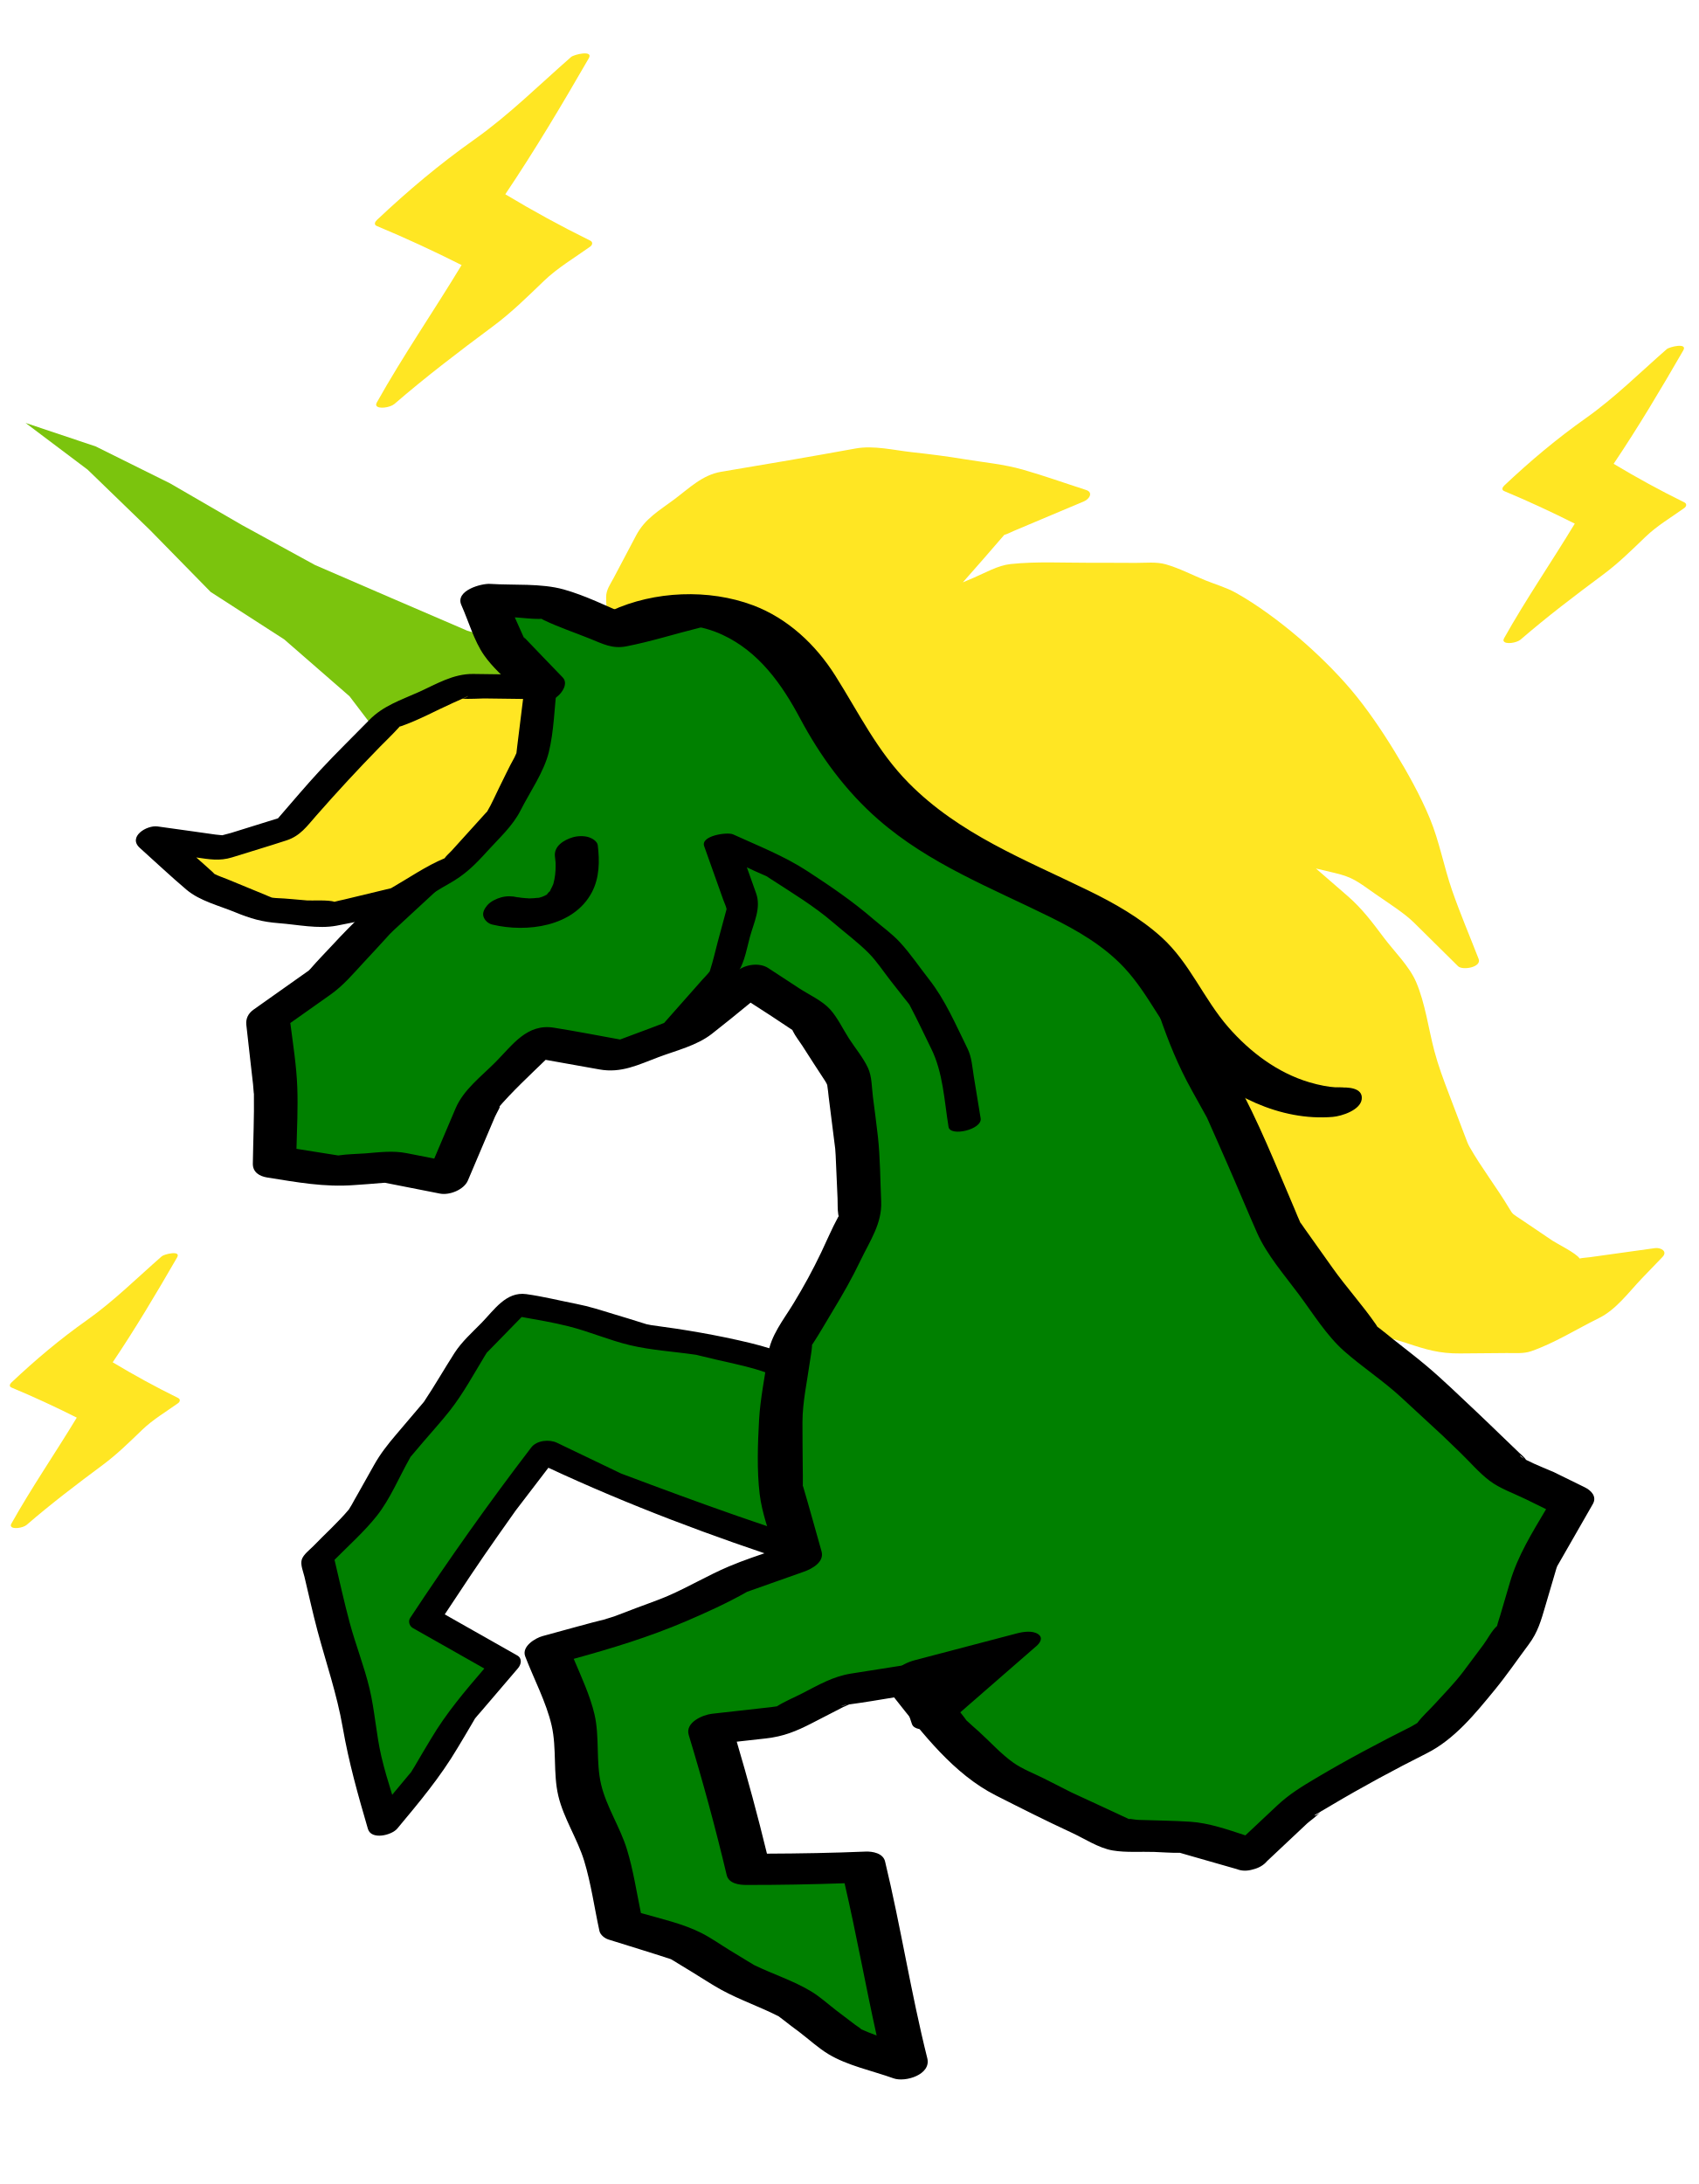
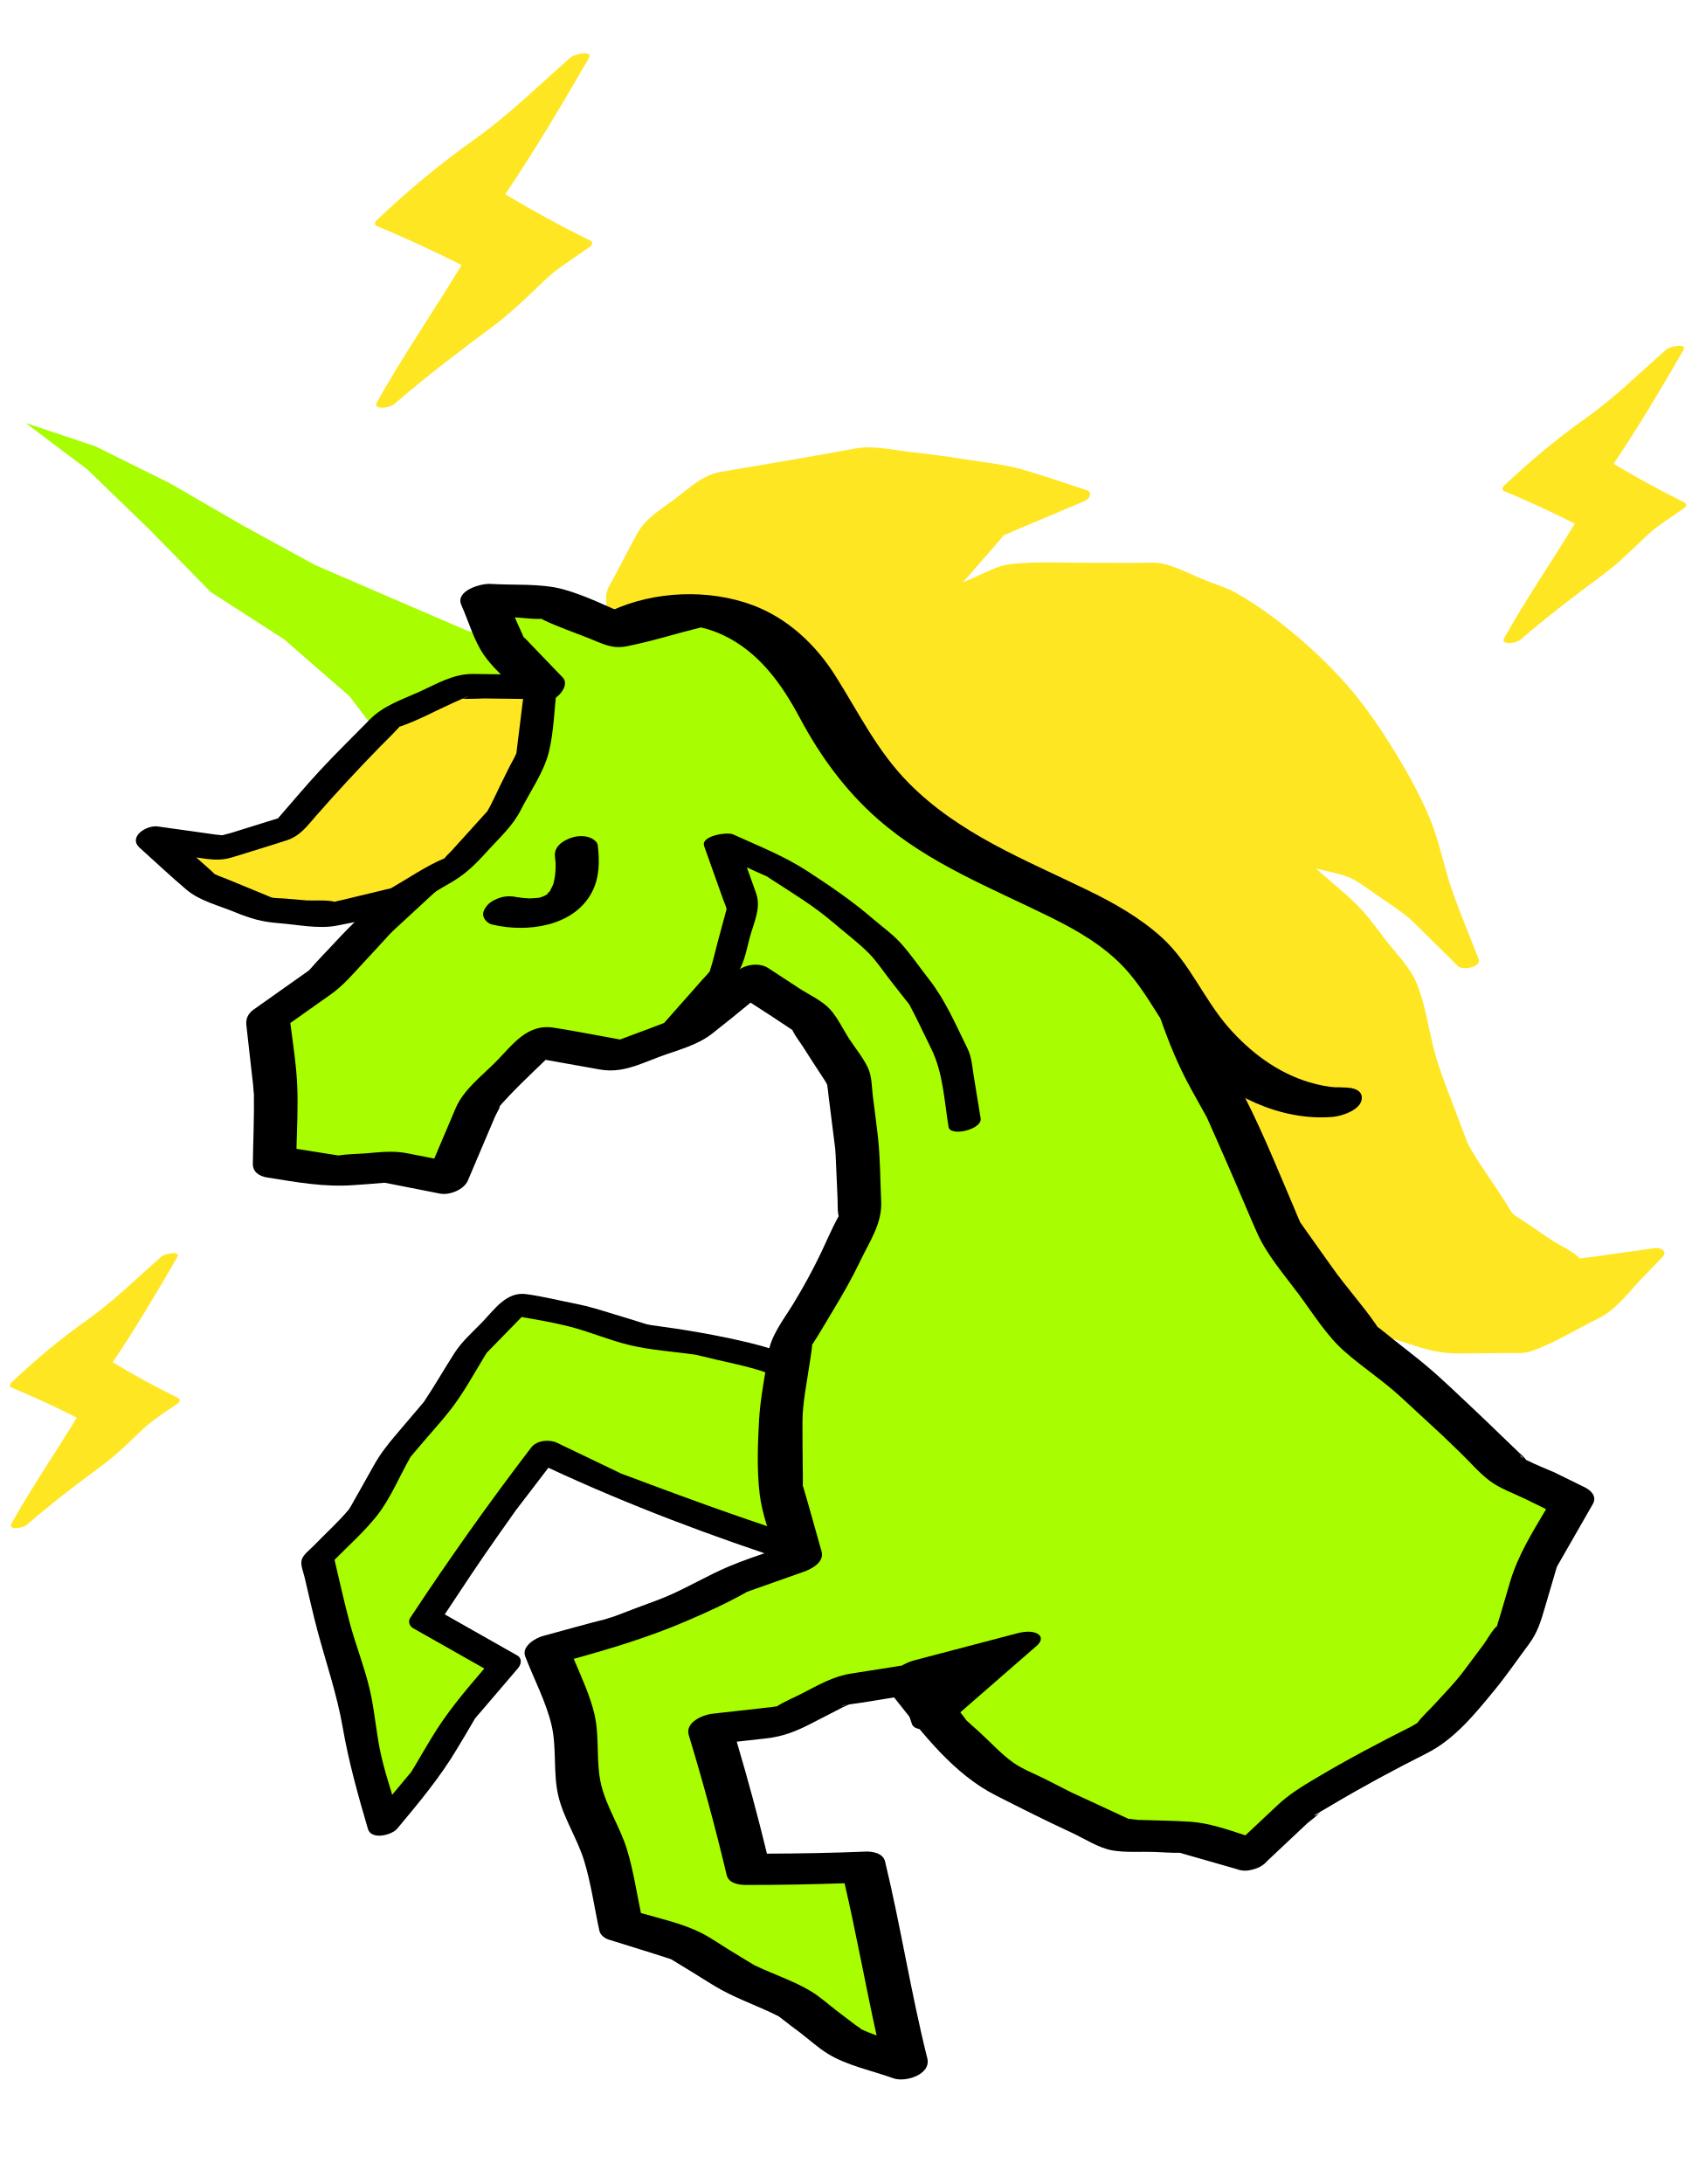
<svg xmlns="http://www.w3.org/2000/svg" height="180" viewBox="0 0 140 180" width="140">
  <g fill="none" fill-rule="evenodd">
    <path d="m0 0h140v180h-140z" />
-     <path d="m7.224 35.209 5.132 4.969 5.008 5.11 6.061 3.908 5.385 4.689 4.414 5.804 5.585 3.473 2.884-5.911 3.872-6.644-7.053-2.127-6.276-2.701-6.273-2.713-6.007-3.286-5.942-3.445-6.13-3.043-5.778-1.935z" fill="#7bc40d" transform="translate(0 3.5)" />
+     <path d="m7.224 35.209 5.132 4.969 5.008 5.11 6.061 3.908 5.385 4.689 4.414 5.804 5.585 3.473 2.884-5.911 3.872-6.644-7.053-2.127-6.276-2.701-6.273-2.713-6.007-3.286-5.942-3.445-6.13-3.043-5.778-1.935z" fill="#a8fd00" transform="translate(0 3.5)" />
    <g transform="translate(.205 3.6)">
      <path d="m136.208 99.267c-1.79.25-3.58.498-5.37.749-.256.035-.573.046-.843.107-.249-.425-1.918-1.252-2.235-1.468l-2.62-1.772c-.659-.446-.627-.352-.953-.898-1.027-1.723-2.274-3.321-3.265-5.062-.134-.235-.215-.457-.407-.966l-1.284-3.375c-.454-1.193-.887-2.343-1.212-3.574-.483-1.827-.753-3.927-1.496-5.662-.56-1.312-1.8-2.517-2.654-3.652-.956-1.272-1.786-2.394-2.98-3.433l-2.63-2.283 1.525.362c1.534.364 1.883.698 3.347 1.72 1.175.818 2.422 1.602 3.214 2.384l3.63 3.589c.368.364 1.962.087 1.697-.598-.731-1.885-1.53-3.756-2.193-5.665-.67-1.933-1.041-4.01-1.822-5.9-.772-1.876-1.871-3.843-2.933-5.576-1.04-1.698-2.274-3.518-3.562-5.04-1.28-1.512-2.862-3.053-4.37-4.338-1.522-1.298-3.387-2.684-5.131-3.658-.77-.43-1.69-.696-2.508-1.026-1.066-.433-2.155-1.005-3.263-1.32-.783-.225-1.663-.117-2.479-.12-1.285-.003-2.569-.014-3.854-.01-2.126.006-4.355-.12-6.466.106-1.057.113-2.085.724-3.054 1.135l-.88.374c1.143-1.298 2.287-2.594 3.41-3.908.017-.006.017-.008.038-.014.248-.07.494-.208.733-.309l2.257-.952 3.547-1.494c.445-.186.793-.74.165-.94-1.739-.56-3.468-1.179-5.223-1.68-1.547-.44-3.197-.59-4.786-.852-1.442-.238-2.87-.42-4.323-.578-1.515-.166-3.153-.58-4.667-.305-3.684.672-7.37 1.301-11.062 1.916-1.562.26-2.63 1.348-3.885 2.284-1.252.935-2.402 1.578-3.13 2.957-.618 1.167-1.234 2.334-1.85 3.502-.284.536-.624.985-.625 1.579-.006 1.94.684 4.082 1.004 6 .823 1.804 1.563 3.67 2.473 5.43.786 1.517 2.18 2.834 3.255 4.157 2.12 2.603 4.417 5.08 7.06 7.145 2.85 2.223 5.186 4.463 8.235 6.65 3.245 2.328 6.47 4.508 9.59 7.017.288.233.748.633 1.267 1.081l2.83 2.439c1.274 1.099 2.726 1.866 4.173 2.724 2.9 1.72 5.512 3.807 8.26 5.756 1.04.742 2.082 1.483 3.125 2.223.682.485.8.54 1.234 1.03 1.256 1.422 2.476 3.036 3.9 4.292 1.538 1.358 3.301 2.523 4.93 3.768 1.281.978 3.122 1.274 4.63 1.776 1.631.541 2.716.87 4.41.856 1.284-.012 2.568-.022 3.852-.032.662-.007 1.382.068 2.014-.15 1.91-.661 3.771-1.833 5.585-2.729 1.44-.71 2.458-2.143 3.557-3.287l1.682-1.748c.46-.478-.148-.797-.614-.734" fill="#ffe623" />
-       <path d="m67.819 110.348-4.855-1.921-5.158-1.237-5.284-.751-5.081-1.561-5.041-.985-3.639 3.729-2.848 4.549-3.47 4.085-2.65 4.712-3.836 3.973 1.348 5.587 1.629 5.406.969 5.568 1.54 5.276 3.468-4.158 2.859-4.818 3.627-4.242-6.538-3.702 3.105-4.706 3.191-4.523 3.517-4.597 5.467 2.621 5.438 1.974 5.435 2.001 5.467 1.918 5.59 1.496-1.459-5.238-1.234-5.331z" fill="green" />
+       <path d="m67.819 110.348-4.855-1.921-5.158-1.237-5.284-.751-5.081-1.561-5.041-.985-3.639 3.729-2.848 4.549-3.47 4.085-2.65 4.712-3.836 3.973 1.348 5.587 1.629 5.406.969 5.568 1.54 5.276 3.468-4.158 2.859-4.818 3.627-4.242-6.538-3.702 3.105-4.706 3.191-4.523 3.517-4.597 5.467 2.621 5.438 1.974 5.435 2.001 5.467 1.918 5.59 1.496-1.459-5.238-1.234-5.331z" fill="#a8fd00" />
      <path d="m51.079 117.879c-.042-.017-.071-.027-.088-.033-.132-.06-.262-.125-.392-.188l-1.755-.842-3.141-1.506c-.627-.3-1.665-.209-2.121.389-3.504 4.577-6.803 9.236-9.977 14.047-.188.285-.06.673.223.835 1.963 1.111 3.926 2.222 5.888 3.335-1.599 1.864-3.135 3.664-4.4 5.798-.456.77-.927 1.53-1.369 2.307-.037.065-.228.357-.261.426-.101.122-.205.244-.305.363l-1.26 1.512c-.328-1.054-.648-2.11-.896-3.174-.427-1.836-.534-3.745-.971-5.578-.436-1.826-1.14-3.593-1.629-5.405-.464-1.722-.846-3.471-1.257-5.208 1.17-1.18 2.455-2.327 3.482-3.618 1.105-1.395 1.845-3.206 2.721-4.752.037-.063.054-.097.065-.119.023-.024.053-.06.104-.12.318-.379.64-.755.96-1.132.727-.854 1.494-1.688 2.185-2.572 1.085-1.382 1.961-3 2.873-4.502.052-.085.108-.172.163-.26.024-.02.06-.058.115-.114l1.22-1.25 1.538-1.576c1.296.23 2.598.451 3.868.77 1.707.428 3.347 1.148 5.06 1.555 1.742.414 3.59.522 5.361.78.055.009.086.013.111.016l.141.036c.474.119.952.227 1.427.342 1.057.253 2.136.463 3.182.763 1.576.45 3.109 1.163 4.635 1.79 1.344 4.454 2.436 8.961 3.643 13.45-6.484-1.877-12.818-4.185-19.143-6.565m22.312 7.807c-1.456-5.23-2.67-10.497-4.249-15.692-.09-.296-.344-.46-.66-.526-2.293-.908-4.492-1.816-6.89-2.392-2.701-.647-5.36-1.098-8.117-1.461-.08-.011-.302-.06-.392-.078-.11-.033-.223-.065-.333-.103-.798-.262-1.608-.494-2.411-.74-1.01-.31-1.987-.626-3.02-.827-1.373-.268-2.754-.616-4.14-.808-1.665-.231-2.645 1.296-3.69 2.366-.785.803-1.63 1.548-2.239 2.495-.845 1.318-1.623 2.682-2.493 3.984-.012.016-.016.022-.023.036l-.032.037c-.175.215-.358.423-.537.633l-1.739 2.047c-.696.82-1.272 1.55-1.798 2.484l-1.335 2.375c-.171.305-.351.607-.514.916-.061.115-.23.36-.213.357-.895 1.068-1.973 2.031-2.938 3.031-.283.29-.845.711-.963 1.127-.12.422.123.981.221 1.39.358 1.489.682 2.99 1.078 4.47.72 2.684 1.604 5.228 2.08 7.969.498 2.867 1.258 5.557 2.076 8.356.276.943 1.958.527 2.416-.02 1.82-2.183 3.534-4.222 4.981-6.662.436-.732.882-1.46 1.307-2.201l.124-.215c.151-.193.322-.376.481-.56l3.06-3.58c.272-.32.37-.813-.061-1.056-1.991-1.129-3.984-2.256-5.975-3.384 1.43-2.169 2.862-4.33 4.359-6.453l1.419-2.01.08-.112.012-.016c.168-.223.34-.444.51-.666l2.163-2.828c6.631 3.09 13.52 5.673 20.483 7.934 1.903.617 3.877 1.056 5.811 1.573.645.172 2.378-.197 2.1-1.19" fill="#000" />
-       <path d="m102.764 149.268-4.994-1.433-5.652-.199-5.122-2.369-4.977-2.523-4.118-3.719-3.318-4.166-5.384.848-4.966 2.557-5.906.664 1.763 5.788 1.368 5.754 4.966.005 4.559-.188 1.276 5.291.84 5.489 1.365 5.44-4.984-1.792-4.162-3.161-4.665-2.147-4.389-2.671-5.299-1.669-1.256-5.769-2.13-5.341-.545-5.795-2.186-5.721 5.561-1.487 5.203-1.985 5.038-2.434 5.097-1.804-1.561-5.494-.038-6.03.839-6.06 3.181-5.237 2.519-5.266-.256-5.801-.714-5.667-3.11-4.807-4.846-3.168-4.864 3.938-6.11 2.3-6.515-1.165-4.952 4.995-2.647 6.23-4.71-.927-4.717.363-4.824-.766.091-6.017-.65-5.742 4.706-3.331 4.031-4.368 4.099-3.788-3.387-2.898 4.636-3.998 3.552-5.121 5.06-3.898-3.266-3.395-1.707-3.815 5.648.363 5.78 2.329 5.456-1.387 5.399-1.34 5.674.056 5.422 1.776 4.996 2.744 3.529 4.519 4.646 3.314 3.335 4.554 1.657 5.505 2.855 4.78 2.577 4.978 1.77 5.133 2.639 4.757 2.188 4.96 2.164 5.041 3.167 4.456 3.353 4.319 4.296 3.427 3.977 3.671 3.935 3.783 5.349 2.626-2.97 5.18-1.578 5.371-3.341 4.466-3.744 4.114-5.367 2.697-5.13 3.043z" fill="green" />
+       <path d="m102.764 149.268-4.994-1.433-5.652-.199-5.122-2.369-4.977-2.523-4.118-3.719-3.318-4.166-5.384.848-4.966 2.557-5.906.664 1.763 5.788 1.368 5.754 4.966.005 4.559-.188 1.276 5.291.84 5.489 1.365 5.44-4.984-1.792-4.162-3.161-4.665-2.147-4.389-2.671-5.299-1.669-1.256-5.769-2.13-5.341-.545-5.795-2.186-5.721 5.561-1.487 5.203-1.985 5.038-2.434 5.097-1.804-1.561-5.494-.038-6.03.839-6.06 3.181-5.237 2.519-5.266-.256-5.801-.714-5.667-3.11-4.807-4.846-3.168-4.864 3.938-6.11 2.3-6.515-1.165-4.952 4.995-2.647 6.23-4.71-.927-4.717.363-4.824-.766.091-6.017-.65-5.742 4.706-3.331 4.031-4.368 4.099-3.788-3.387-2.898 4.636-3.998 3.552-5.121 5.06-3.898-3.266-3.395-1.707-3.815 5.648.363 5.78 2.329 5.456-1.387 5.399-1.34 5.674.056 5.422 1.776 4.996 2.744 3.529 4.519 4.646 3.314 3.335 4.554 1.657 5.505 2.855 4.78 2.577 4.978 1.77 5.133 2.639 4.757 2.188 4.96 2.164 5.041 3.167 4.456 3.353 4.319 4.296 3.427 3.977 3.671 3.935 3.783 5.349 2.626-2.97 5.18-1.578 5.371-3.341 4.466-3.744 4.114-5.367 2.697-5.13 3.043z" fill="#a8fd00" />
      <path d="m128.152 125.468c.074-.174.123-.233 0 0m-3.892 1.318-.81 2.755c-.082.276-.193.574-.259.867-.437.382-.8 1.11-1.13 1.548-.561.752-1.119 1.508-1.687 2.257-.704.925-1.528 1.758-2.31 2.618-.461.508-1.035 1.015-1.45 1.574-.179.096-.363.226-.467.277-2.681 1.349-5.271 2.717-7.85 4.248-1.184.702-2.244 1.345-3.246 2.29-.869.813-1.737 1.63-2.605 2.447-1.49-.49-3.025-1.024-4.54-1.124-1.425-.093-2.864-.1-4.293-.152-.306-.01-.903-.15-.71-.044-.383-.165-.759-.354-1.136-.528-1.21-.56-2.42-1.123-3.633-1.68-.016-.007-.018-.01-.029-.014l-.337-.17c-.633-.32-1.267-.643-1.9-.964-.829-.419-1.789-.778-2.548-1.315-1.024-.724-1.93-1.741-2.86-2.581-.334-.303-.69-.599-1.018-.915-.015-.026-.055-.082-.124-.177-.205-.288-.442-.557-.663-.833-.82-1.028-1.639-2.056-2.458-3.086-.323-.405-.954-.586-1.456-.508-1.6.253-3.201.501-4.8.757-1.496.238-2.663.932-4.003 1.62-.683.352-1.449.664-2.105 1.078-.16.023-.322.05-.477.067l-4.87.546c-.751.084-2.24.707-1.92 1.755 1.166 3.84 2.2 7.64 3.128 11.544.167.697 1.029.81 1.605.81 2.712.004 5.407-.047 8.11-.14.97 4.174 1.716 8.37 2.642 12.547-.444-.162-.88-.336-1.306-.527.142.043-.302-.234-.467-.359l-1.52-1.154c-.678-.517-1.348-1.135-2.08-1.58-1.475-.896-3.185-1.434-4.74-2.193-.023-.024-.344-.209-.518-.315-.49-.3-.983-.599-1.475-.897-.763-.466-1.514-1.001-2.31-1.408-1.524-.779-3.338-1.177-5.013-1.66-.358-1.745-.633-3.548-1.15-5.242-.553-1.814-1.692-3.506-2.13-5.351-.444-1.872-.11-3.93-.551-5.802-.363-1.53-1.074-3.06-1.708-4.554 3.138-.864 6.21-1.798 9.233-3.089 1.685-.72 3.446-1.521 5.04-2.427l.01-.006.249-.089 1.763-.624 2.69-.952c.656-.232 1.693-.792 1.442-1.673-.505-1.776-.99-3.559-1.514-5.33-.015-.045-.023-.062-.032-.067.002-.036.004-.071.004-.13.01-.49-.005-.98-.008-1.468-.007-1.218-.026-2.437-.022-3.656.005-1.657.384-3.34.612-4.981.058-.419.147-.845.174-1.267.005-.06.005-.095.005-.131.014-.014.034-.034.057-.072.573-.874 1.088-1.79 1.63-2.683.844-1.39 1.61-2.728 2.31-4.194.776-1.617 1.779-3.043 1.7-4.853-.08-1.778-.076-3.58-.27-5.349-.118-1.09-.273-2.177-.41-3.265-.1-.783-.076-1.692-.414-2.41-.393-.839-1.053-1.627-1.556-2.404-.494-.765-.942-1.724-1.555-2.403-.655-.726-1.75-1.215-2.552-1.74-.85-.556-1.698-1.112-2.549-1.667-.723-.473-1.875-.313-2.528.217-.85.687-1.699 1.374-2.548 2.063-.561.452-1.121.906-1.682 1.36-.276.224-.829.493-.492.373-1.646.643-3.308 1.254-4.965 1.873-1.816-.33-3.63-.682-5.453-.973-2.222-.356-3.393 1.403-4.812 2.835-1.17 1.18-2.635 2.265-3.295 3.818l-1.757 4.135-2.277-.448c-1.147-.226-2.238-.073-3.4.019-.737.056-1.502.056-2.23.17l-.005.001c-.21-.036-.42-.067-.63-.1-.939-.15-1.876-.3-2.815-.448.046-1.689.129-3.387.068-5.069-.065-1.762-.35-3.539-.575-5.299l3.323-2.35c1.048-.743 1.839-1.687 2.711-2.63.633-.685 1.272-1.364 1.898-2.057l.24-.267c.104-.1.304-.3.356-.35l3.615-3.34c.583-.538.898-1.208.192-1.811l-2.428-2.08 2.8-2.414c1.119-.964 1.836-2.092 2.682-3.31.539-.78 1.205-1.554 1.656-2.39l.088-.157c.196-.161.403-.31.602-.463l4.268-3.29c.407-.312.924-1.078.448-1.573-1.067-1.109-2.14-2.212-3.2-3.328.047.05.126.337-.079-.126-.208-.471-.42-.94-.63-1.41l-.04-.087.174.01c.604.04 1.224.125 1.828.118.09-.002.15-.006.192-.011.04.026.101.06.197.106 1.237.591 2.567 1.035 3.838 1.548 1.035.417 1.81.84 2.96.618 2.024-.393 4.015-1.03 6.015-1.526 1.34-.334 2.682-.666 4.02-1 .13-.03.257-.063.387-.094.52.092 1.15.007 1.671.012.742.007 1.483.014 2.223.023.297.002.833.1 1.239.077.121.035.247.065.35.1l2.055.672 1.873.615c.179.058.356.124.536.175.03.009.042.011.06.015 1.101.57 2.177 1.196 3.265 1.794.447.244.888.506 1.344.736.012.007.016.007.027.012l.258.331 2.62 3.356c1.276 1.63 3.285 2.74 4.978 3.902.091.063.185.132.278.2.008.01.004.006.014.021.365.515.747 1.02 1.12 1.529.688.94 1.5 1.862 2.097 2.862-.347-.582.104.511.172.741l.65 2.152c.27.898.465 1.86.889 2.698.893 1.769 2.105 3.376 3.03 5.13.662 1.255 1.306 2.52 1.957 3.78.13.249.464 1.071.272.527.18.513.354 1.028.531 1.541.773 2.238 1.545 4.16 2.691 6.223l.986 1.778c.087.156.174.31.26.467v.002c.557 1.242 1.1 2.493 1.65 3.74.84 1.907 1.63 3.834 2.474 5.74.81 1.825 2.267 3.493 3.454 5.091 1.142 1.537 2.283 3.387 3.72 4.656 1.512 1.335 3.217 2.442 4.7 3.81 1.038.96 2.076 1.92 3.115 2.877l.22.203.07.065c.483.469.971.935 1.455 1.402.79.758 1.549 1.66 2.422 2.325.862.656 2.039 1.06 3.009 1.536l1.66.815c-1.147 1.939-2.334 3.834-2.972 6.004m-54.734 10.13c.058-.01.115-.02.172-.026-.373.107-.92.12-.172.025m-37.97-43.034c.165 0 .173.022 0 0m-6.314-17.487c-.14.123-.22.158 0 0m100.184 40.237c-.195-.111-.335-.21-.338-.27-.003-.03.19.144.338.27m4.991 2.348c-.846-.416-1.692-.832-2.54-1.247-.19-.095-1.548-.624-2.295-1.014-.019-.028-.05-.07-.1-.134-.135-.166-.319-.306-.472-.454l-1.53-1.47c-.672-.646-1.339-1.298-2.02-1.936-1.35-1.263-2.684-2.573-4.098-3.764-.877-.74-1.795-1.432-2.691-2.147-.41-.327-.812-.666-1.23-.981-.053-.04-.086-.062-.113-.077-.02-.039-.052-.095-.123-.196-1.108-1.605-2.434-3.058-3.566-4.65l-2.303-3.241c-.145-.205-.345-.51-.355-.492-.172-.364-.317-.748-.474-1.116-1.543-3.594-2.98-7.26-4.878-10.68-.519-.936-1.093-1.862-1.568-2.82.03.021-.155-.458-.226-.663l-.674-1.957c-.672-1.95-1.462-3.649-2.411-5.481-.907-1.752-1.87-3.429-2.882-5.122-.278-.466-.547-.938-.834-1.398-.06-.096-.118-.195-.176-.295l-.015-.05c-.35-1.141-.688-2.288-1.03-3.43-.228-.751-.38-1.595-.774-2.279-.57-.988-1.388-1.895-2.061-2.814-.485-.66-.922-1.422-1.545-1.958-.837-.723-1.836-1.31-2.736-1.953-.468-.334-.93-.677-1.404-1.003-.096-.065-.194-.134-.289-.206l-.003-.005c-.698-.905-1.408-1.8-2.112-2.701-.494-.633-.964-1.451-1.609-1.944-.829-.632-1.931-1.06-2.843-1.56-1.773-.973-3.377-1.631-5.304-2.264-.903-.296-1.836-.713-2.773-.887-1.014-.19-2.164-.07-3.192-.08-1.026-.01-2.106-.121-3.129-.031-.972.085-1.96.447-2.901.682-1.858.46-3.716.926-5.57 1.398l-2.06.524c-1.718-.729-3.459-1.601-5.235-2.099-1.877-.526-4.131-.336-6.075-.461-.73-.048-2.91.549-2.374 1.747.591 1.321 1.043 2.95 1.873 4.135.68.972 1.653 1.835 2.547 2.69l-3.03 2.333c-1.18.91-1.853 1.92-2.708 3.154-.576.833-1.19 1.648-1.736 2.502-.096.151-.207.312-.229.362-.121.102-.247.202-.363.303l-4.034 3.478c-.603.521-.882 1.222-.192 1.811l2.47 2.115c-1.79 1.658-3.55 3.318-5.21 5.118-.606.654-1.239 1.291-1.82 1.968-.05.06-.103.11-.15.153l-.53.375-4.017 2.843c-.44.312-.655.744-.595 1.27l.34 3.022.214 1.88c.013.12.058.81.07.757.028 1.918-.06 3.847-.089 5.766-.01.704.542 1.037 1.175 1.14 2.464.39 4.711.816 7.196.625.786-.06 1.575-.103 2.36-.181.07-.008.115-.006.163-.008l.454.09 4.078.803c.78.153 1.973-.316 2.298-1.076l1.323-3.117.91-2.14c.12-.285.702-1.239.215-.672 1.213-1.416 2.612-2.711 3.962-4.02 1.482.263 2.963.529 4.444.793 1.794.321 3.189-.385 4.856-1.013 1.474-.556 3.148-.945 4.403-1.923 1.079-.84 2.135-1.706 3.191-2.571 1.152.742 2.305 1.483 3.437 2.252l.006.004c.013.03.024.057.047.101.205.414.517.8.768 1.188.628.971 1.245 1.952 1.887 2.915.094.142.143.257.17.325.057.33.082.674.124 1.006l.432 3.434.102.805c.002.061.03.385.038.556l.157 3.565c.018.421-.01.878.057 1.294.012.077.025.12.04.15-.017.021-.033.047-.056.088-.51.938-.929 1.94-1.389 2.902-.703 1.471-1.437 2.812-2.285 4.207-.833 1.372-1.883 2.636-2.106 4.243-.244 1.766-.629 3.57-.73 5.351-.11 1.96-.187 4.171.049 6.12.185 1.525.753 3.084 1.24 4.593-1.273.426-2.551.85-3.78 1.369-1.716.725-3.328 1.696-5.039 2.434-.848.366-1.737.662-2.6.993-.597.226-1.192.455-1.789.682-.264.1-1.34.38-.374.146-1.858.446-3.697.99-5.542 1.482-.614.164-1.753.856-1.442 1.672.707 1.851 1.737 3.78 2.18 5.706.43 1.875.106 3.928.551 5.8.437 1.847 1.576 3.537 2.13 5.353.567 1.863.841 3.865 1.256 5.769.072.333.437.613.744.71 1.717.54 3.443 1.06 5.154 1.622.055.029.129.074.229.135.5.316 1.011.615 1.516.925.807.489 1.6 1.026 2.428 1.477 1.523.831 3.189 1.391 4.73 2.187.004.006.008.011.025.024.107.088.224.165.332.252.428.35.881.671 1.32 1.004.785.597 1.553 1.31 2.397 1.82 1.569.95 3.644 1.375 5.367 1.995.963.347 3.122-.302 2.783-1.655-1.349-5.385-2.18-10.827-3.481-16.223-.163-.677-1.029-.834-1.605-.81-2.716.113-5.416.16-8.13.171-.754-3.107-1.584-6.165-2.49-9.228l2.397-.268c1.458-.164 2.491-.586 3.792-1.255l2.587-1.331c.078-.04.317-.127.489-.217 1.239-.166 2.472-.375 3.706-.58 2.38 3.018 4.928 6.328 8.38 8.077 2.074 1.053 4.145 2.097 6.255 3.073 1.054.486 2.221 1.27 3.38 1.465 1.094.187 2.32.083 3.427.122.679.024 1.365.082 2.045.073.029 0 .038-.002.058-.005.202.056.404.117.606.176 1.367.39 2.735.782 4.103 1.174.428.172.886.155 1.317.024.456-.107.88-.333 1.176-.691 1.1-1.036 2.202-2.071 3.304-3.106.16-.152.797-.596 1.064-.916-.26.272-.798.404-.177.078.075-.04.148-.09.224-.133.04-.055.068-.105.076-.146-.01.049-.033.095-.064.139.279-.161.554-.329.83-.492 2.6-1.543 5.19-2.943 7.89-4.3 2.294-1.154 3.99-3.254 5.612-5.23.987-1.203 1.874-2.505 2.805-3.752.753-1.007 1.018-1.976 1.373-3.185.302-1.027.602-2.055.907-3.083.018-.063.041-.119.063-.172.122-.223.252-.441.378-.66l2.559-4.464c.362-.632-.152-1.13-.666-1.382" fill="#000" />
      <path d="m108.608 145.76c.02-.021.041-.04.058-.062l-.013.008c-.012.017-.03.035-.045.054" fill="#000" />
      <path d="m44.365 53.022-6.529-.085-5.946 2.665-4.588 4.693-3.783 4.315-5.451 1.699-5.728-.805 4.209 3.771 5.097 2.098 5.462.419 5.364-1.292 4.905-2.736 3.761-4.156 2.535-5.024z" fill="#ffe623" />
      <path d="m42.426 57.913c-.023.179-.036.37-.064.553-.026.043-.103.249-.17.373-.456.806-.842 1.664-1.26 2.49-.322.642-.611 1.335-.983 1.955-.023.022-.06.06-.134.14l-.887.982-1.919 2.12c-.164.181-.425.394-.57.611-1.515.627-2.984 1.65-4.405 2.463-.006.002-.006.003-.011.006-.289.072-.578.14-.867.209l-2.994.721c-.258.062-.541.113-.807.188-.456-.174-1.91-.087-2.237-.111-.85-.065-1.708-.167-2.562-.197-.133-.004-.294-.032-.359-.04-.2-.075-.396-.167-.591-.247l-3.058-1.259c-.353-.145-.74-.268-1.079-.443-.018-.025-.056-.066-.137-.142-.447-.41-.906-.81-1.359-1.216 1.053.15 1.917.315 2.95-.006 1.496-.468 3-.915 4.492-1.402 1.127-.368 1.675-1.159 2.437-2.028 1.715-1.956 3.453-3.834 5.271-5.694.511-.521 1.048-1.029 1.539-1.573.034-.038.043-.053.068-.084.038-.008.064-.012.123-.031 1.455-.503 2.865-1.284 4.27-1.915.26-.117.532-.232.795-.355.418.05 1.632-.019 1.772-.017l3.22.042c-.16 1.303-.322 2.605-.484 3.907m-4.492-3.94c.063-.031.13-.053.192-.087.525-.28.078.031-.192.087m6.672-1.93c-.048-.005-.08-.022-.133-.023l-5.669-.074c-1.66-.022-3.039.838-4.536 1.51-1.463.655-2.898 1.122-4.025 2.275-1.347 1.379-2.738 2.727-4.049 4.141-1.194 1.29-2.33 2.641-3.483 3.97l-2.029.632c-.617.192-1.235.383-1.85.576-.113.036-.48.12-.717.19-.21-.023-.463-.045-.552-.056l-1.91-.27-2.865-.4c-.9-.128-2.486.857-1.464 1.772 1.284 1.15 2.54 2.343 3.856 3.453 1.082.913 2.674 1.301 3.968 1.834 1.312.54 2.23.806 3.641.914 1.512.115 3.237.49 4.744.206 1.683-.321 3.486-.696 5.113-1.232 1.443-.477 2.81-1.479 4.132-2.215 1.347-.752 2.155-1.554 3.192-2.702.97-1.072 2.081-2.061 2.736-3.36.76-1.503 1.91-3.133 2.32-4.773.435-1.745.46-3.692.68-5.48.082-.65-.475-.911-1.1-.888" fill="#000" />
      <path d="m51.033 48.09s10.552-4.93 16.595 6.959c8.208 16.148 23.196 13.383 28.727 23.375 5.532 9.993 13.562 9.278 13.562 9.278l-14.125-28.61-25.31-15.82-18.605.174z" fill="#ffe623" />
      <path d="m51.878 48.54c.201-.092.976-.35.239-.114.276-.088.55-.174.831-.25.17-.043.339-.084.509-.123.245-.052.242-.053-.011-.003.134-.025.269-.046.404-.067 1.767-.253 3.688-.101 5.485.731 3 1.389 4.892 4.052 6.404 6.888 1.673 3.135 3.764 5.995 6.448 8.339 4.197 3.664 9.297 5.63 14.223 8.065 2.2 1.09 4.341 2.328 6.036 4.133 2.152 2.292 3.29 5.28 5.54 7.528 2.993 2.992 7.326 5.142 11.651 4.786.743-.06 2.285-.556 2.399-1.46.12-.971-1.204-1.003-1.839-.95.812-.066.004-.013-.371-.033-.49-.026-1.288-.166-2.117-.413-2.616-.781-4.874-2.486-6.656-4.523-2.053-2.346-3.179-5.31-5.513-7.425-1.782-1.614-3.9-2.814-6.051-3.861-5.227-2.551-10.624-4.635-14.796-8.856-2.607-2.64-4.102-5.769-6.053-8.854-1.618-2.56-3.923-4.722-6.787-5.795-3.63-1.363-8.123-1.185-11.665.449-.598.275-1.702.97-1.117 1.741.547.72 2.165.363 2.807.067m28.182 36.582c-.128-.791-.166-1.593-.524-2.314-.978-1.979-1.815-3.973-3.18-5.713-.784-.999-1.519-2.097-2.382-3.032-.645-.7-1.468-1.286-2.19-1.906-1.737-1.497-3.503-2.697-5.429-3.953-1.92-1.255-4.052-2.086-6.137-3.037-.477-.215-2.69.108-2.382.971l1.581 4.439c.085.24.217.496.267.746 0 .005.032-.122-.047.18-.222.834-.45 1.667-.676 2.501-.213.789-.387 1.602-.642 2.377-.012.034-.018.055-.023.075l-.003.004c-.173.24-.406.459-.602.68l-3.067 3.468c-.424.48.362.703.7.715.62.022 1.335-.236 1.749-.705l3.185-3.598c.865-.981 1-2.108 1.341-3.372.33-1.219.95-2.408.519-3.622l-.763-2.144c.457.212.912.437 1.379.627.04.016.18.082.237.104.112.07.223.144.33.215 1.774 1.156 3.572 2.23 5.175 3.61.963.831 2.027 1.614 2.923 2.517.67.676 1.217 1.525 1.805 2.273l1.202 1.532c.11.14.227.273.328.415.01.016.015.022.022.03l.043.084c.616 1.16 1.168 2.358 1.75 3.534.984 1.99 1.074 4.275 1.43 6.456.134.83 2.796.216 2.645-.71l-.563-3.447zm-39.683-12.52c2.842.678 6.706.179 8.202-2.66.631-1.198.647-2.573.485-3.885-.04-.325-.465-.567-.729-.653-.4-.131-.934-.113-1.335.006-.726.218-1.57.726-1.463 1.591.03.235.051.47.064.706l-.017-.315c.023.484.006.973-.086 1.45-.018.093-.037.187-.062.28-.014.062-.124.412-.04.155.083-.256-.031.07-.058.13-.04.089-.083.178-.13.264-.038.07-.08.137-.121.205-.156.26.246-.308.057-.077-.108.133-.223.252-.342.372-.185.184.392-.318.098-.09-.055.043-.112.084-.172.123-.057.04-.117.075-.176.112.585-.377.292-.165.133-.089-.23.114-.667.23.021.016-.15.048-.298.095-.451.132-.067.016-.133.028-.2.042-.239.051.563-.093.322-.057l-.079.014c-.148.023-.298.038-.449.05-.132.012-.264.019-.398.021-.16.004-.474-.018.234.002l-.21-.003c-.23-.008-.457-.025-.686-.05-.176-.02-.352-.048-.527-.079-.29-.049.505.105.242.049l-.057-.014c-.45-.105-.883-.113-1.334.006-.395.106-.89.339-1.16.663-.206.247-.42.591-.305.93.112.323.394.573.729.653m44.983 58.479c-.47-.319-1.243-.194-1.745-.062-2.462.646-4.924 1.294-7.386 1.939l-1.056.278c-.42.109-1.467.492-1.553 1.065-.017.068-.019.14.004.21.446 1.324.89 2.648 1.334 3.97.159.476.898.473 1.28.445.64-.046 1.388-.252 1.882-.681 2.075-1.808 4.152-3.614 6.227-5.42.294-.256.587-.512.883-.768.312-.273.558-.684.13-.976" fill="#000" />
      <path d="m48.444 16.231c-2.415-1.19-4.7-2.438-7-3.82 2.456-3.65 4.681-7.397 6.882-11.209.405-.7-1.215-.316-1.457-.106-2.629 2.299-5.118 4.78-7.97 6.799-2.871 2.03-5.477 4.22-8.035 6.633-.16.153-.28.386-.007.5 2.388.995 4.678 2.057 6.985 3.218-2.306 3.813-4.82 7.455-6.999 11.346-.008.014-.002.021-.009.034-.034.055-.043.102-.032.141 0 .017 0 .032.005.046.005.004.006.008.01.014.139.303 1.116.175 1.48-.127h.001c2.626-2.27 5.342-4.333 8.124-6.402 1.542-1.146 2.815-2.408 4.201-3.74 1.132-1.089 2.536-1.916 3.813-2.828.201-.144.247-.38.008-.499m-33.97 95.387c-1.858-.915-3.617-1.877-5.39-2.94 1.895-2.816 3.611-5.706 5.31-8.646.35-.608-1.054-.275-1.263-.092-2.034 1.777-3.96 3.698-6.165 5.258-2.221 1.57-4.235 3.265-6.213 5.13-.14.131-.244.334-.007.432 1.838.766 3.601 1.584 5.377 2.477-1.779 2.94-3.717 5.75-5.398 8.751-.007.012-.002.017-.007.028-.03.05-.039.09-.028.124 0 .013 0 .028.005.039l.01.012c.119.264.966.15 1.282-.11 2.03-1.755 4.131-3.35 6.284-4.95 1.191-.887 2.176-1.862 3.249-2.893.874-.842 1.96-1.482 2.947-2.187.175-.125.215-.33.007-.433m124.152-73.813c-2.009-.989-3.91-2.03-5.827-3.179 2.048-3.045 3.904-6.17 5.74-9.348.38-.658-1.139-.298-1.365-.1-2.2 1.922-4.282 3.999-6.666 5.686-2.401 1.698-4.58 3.53-6.718 5.546-.15.143-.264.362-.007.467 1.987.83 3.893 1.714 5.813 2.679-1.923 3.18-4.018 6.218-5.836 9.462-.008.013-.002.019-.008.031-.032.053-.041.097-.03.134 0 .014 0 .03.005.042l.011.013c.128.285 1.045.162 1.386-.12 2.196-1.897 4.468-3.622 6.795-5.352 1.288-.958 2.353-2.013 3.513-3.128.945-.91 2.12-1.603 3.186-2.364.19-.135.233-.357.008-.47" fill="#ffe623" />
    </g>
  </g>
</svg>
